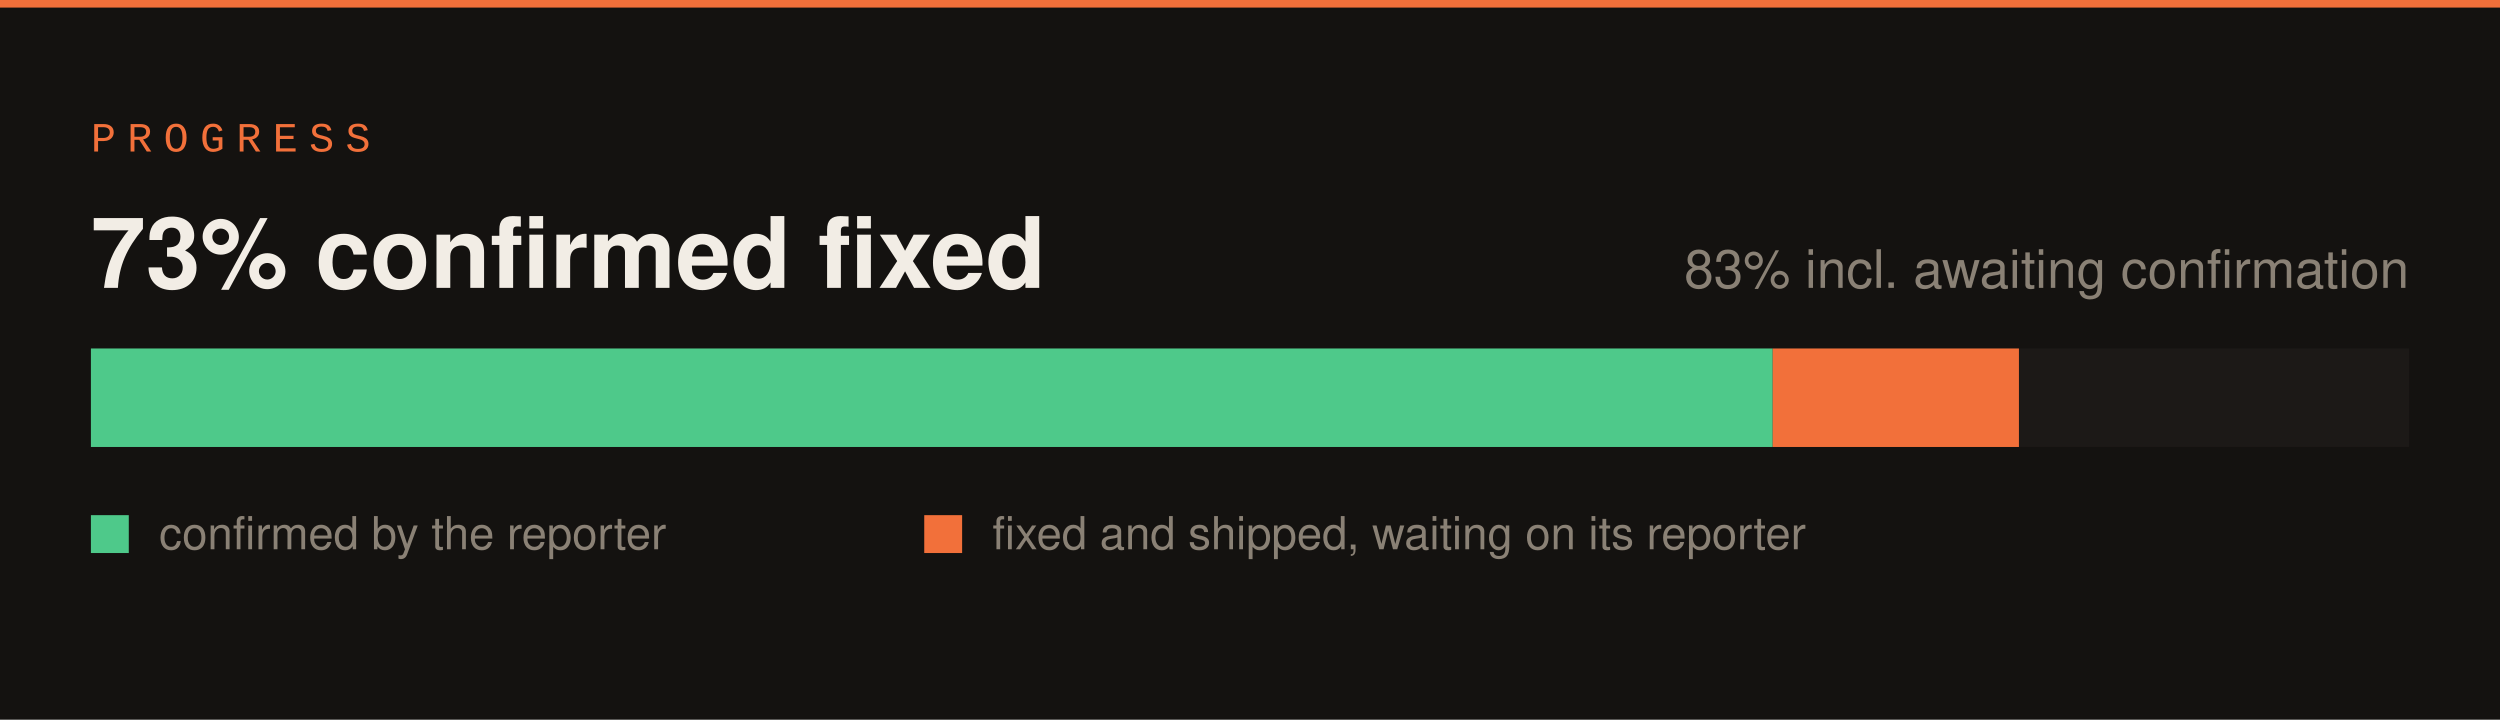
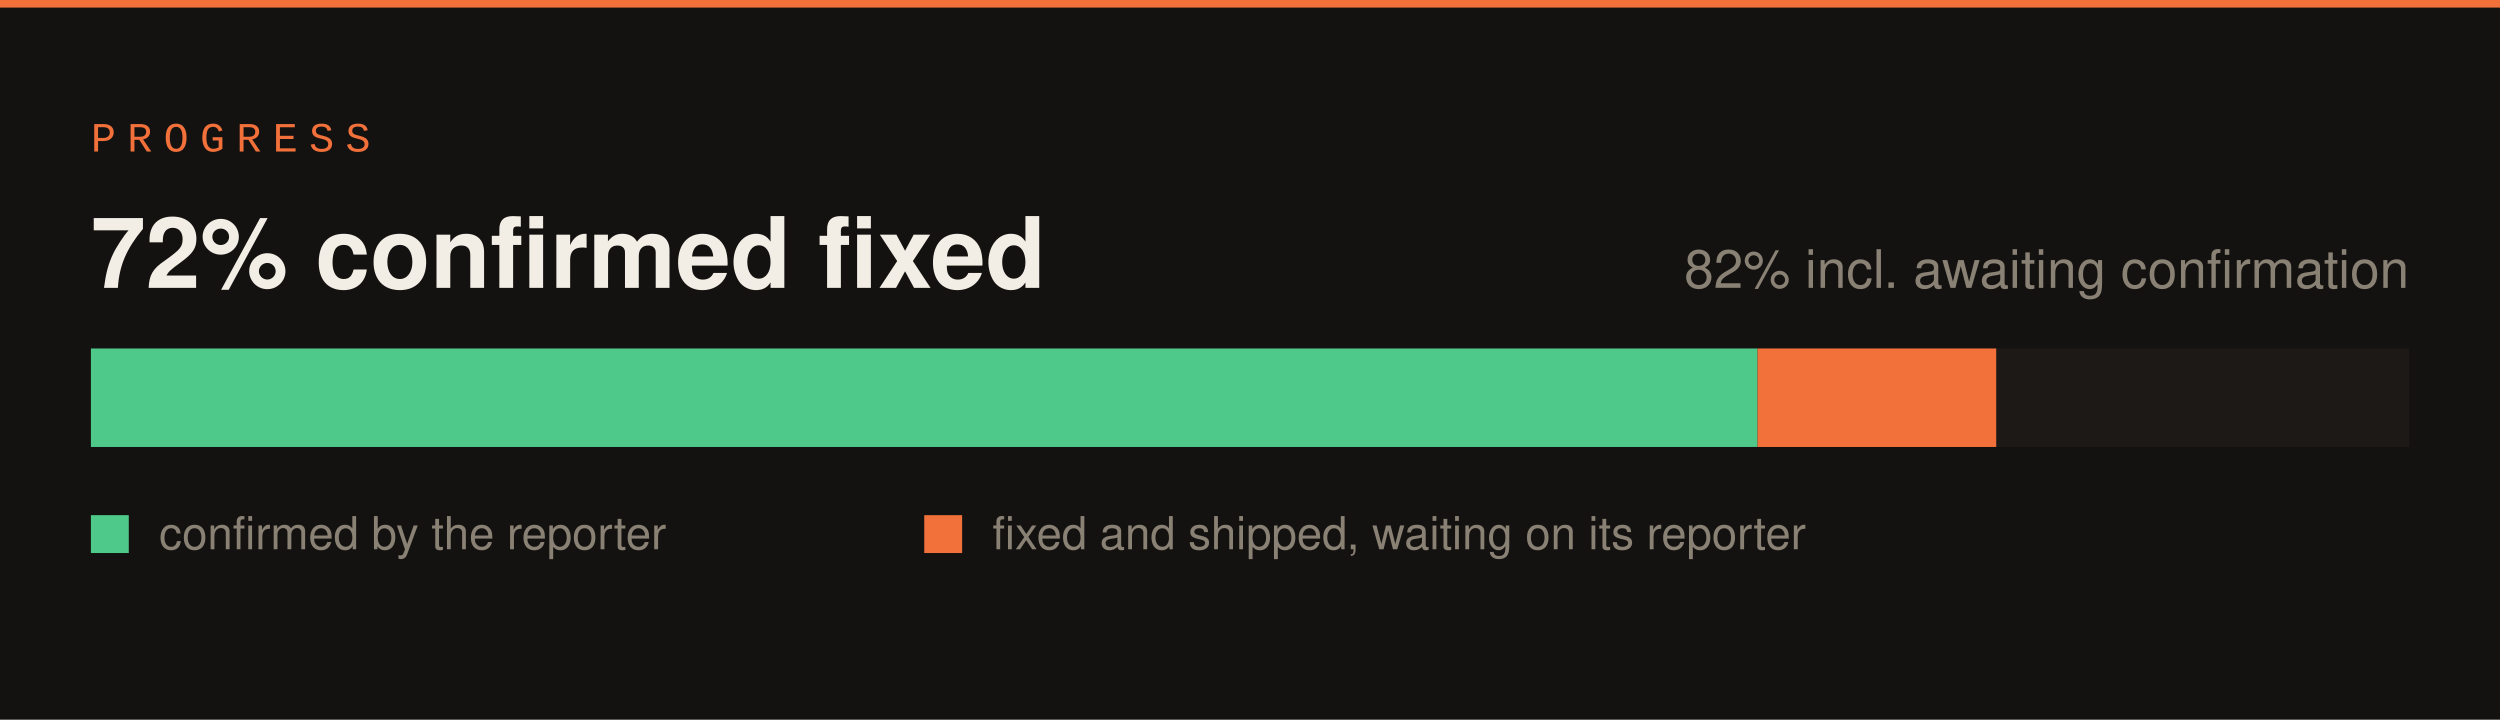
<svg xmlns="http://www.w3.org/2000/svg" width="660" height="190" viewBox="0 0 660 190">
  <rect width="660" height="190" fill="#141210" />
  <rect x="0" y="0" width="660" height="2" fill="#f2703a" />
  <text x="24" y="40" font-family="SFMono-Regular,Consolas,Liberation Mono,monospace" font-size="11" letter-spacing="3" fill="#f2703a">PROGRESS</text>
  <rect x="24" y="92" width="612" height="26" fill="#1c1917" />
-   <rect x="24" y="92" width="444" height="26" fill="#4ec98a" />
-   <rect x="468" y="92" width="65" height="26" fill="#f2703a" />
-   <text x="24" y="76" font-family="-apple-system,Segoe UI,Helvetica,Arial,sans-serif" font-size="26" font-weight="700" fill="#f2ede5">73% confirmed fixed</text>
-   <text x="636" y="76" font-family="-apple-system,Segoe UI,Helvetica,Arial,sans-serif" font-size="14" fill="#8a8175" text-anchor="end">83% incl. awaiting confirmation</text>
+   <rect x="24" y="92" width="440" height="26" fill="#4ec98a" />
+   <rect x="464" y="92" width="63" height="26" fill="#f2703a" />
+   <text x="24" y="76" font-family="-apple-system,Segoe UI,Helvetica,Arial,sans-serif" font-size="26" font-weight="700" fill="#f2ede5">72% confirmed fixed</text>
+   <text x="636" y="76" font-family="-apple-system,Segoe UI,Helvetica,Arial,sans-serif" font-size="14" fill="#8a8175" text-anchor="end">82% incl. awaiting confirmation</text>
  <rect x="24" y="136" width="10" height="10" fill="#4ec98a" />
  <text x="42" y="145" font-family="-apple-system,Segoe UI,Helvetica,Arial,sans-serif" font-size="12" fill="#8a8175">confirmed by the reporter</text>
  <rect x="244" y="136" width="10" height="10" fill="#f2703a" />
  <text x="262" y="145" font-family="-apple-system,Segoe UI,Helvetica,Arial,sans-serif" font-size="12" fill="#8a8175">fixed and shipped, waiting on its reporter</text>
</svg>
